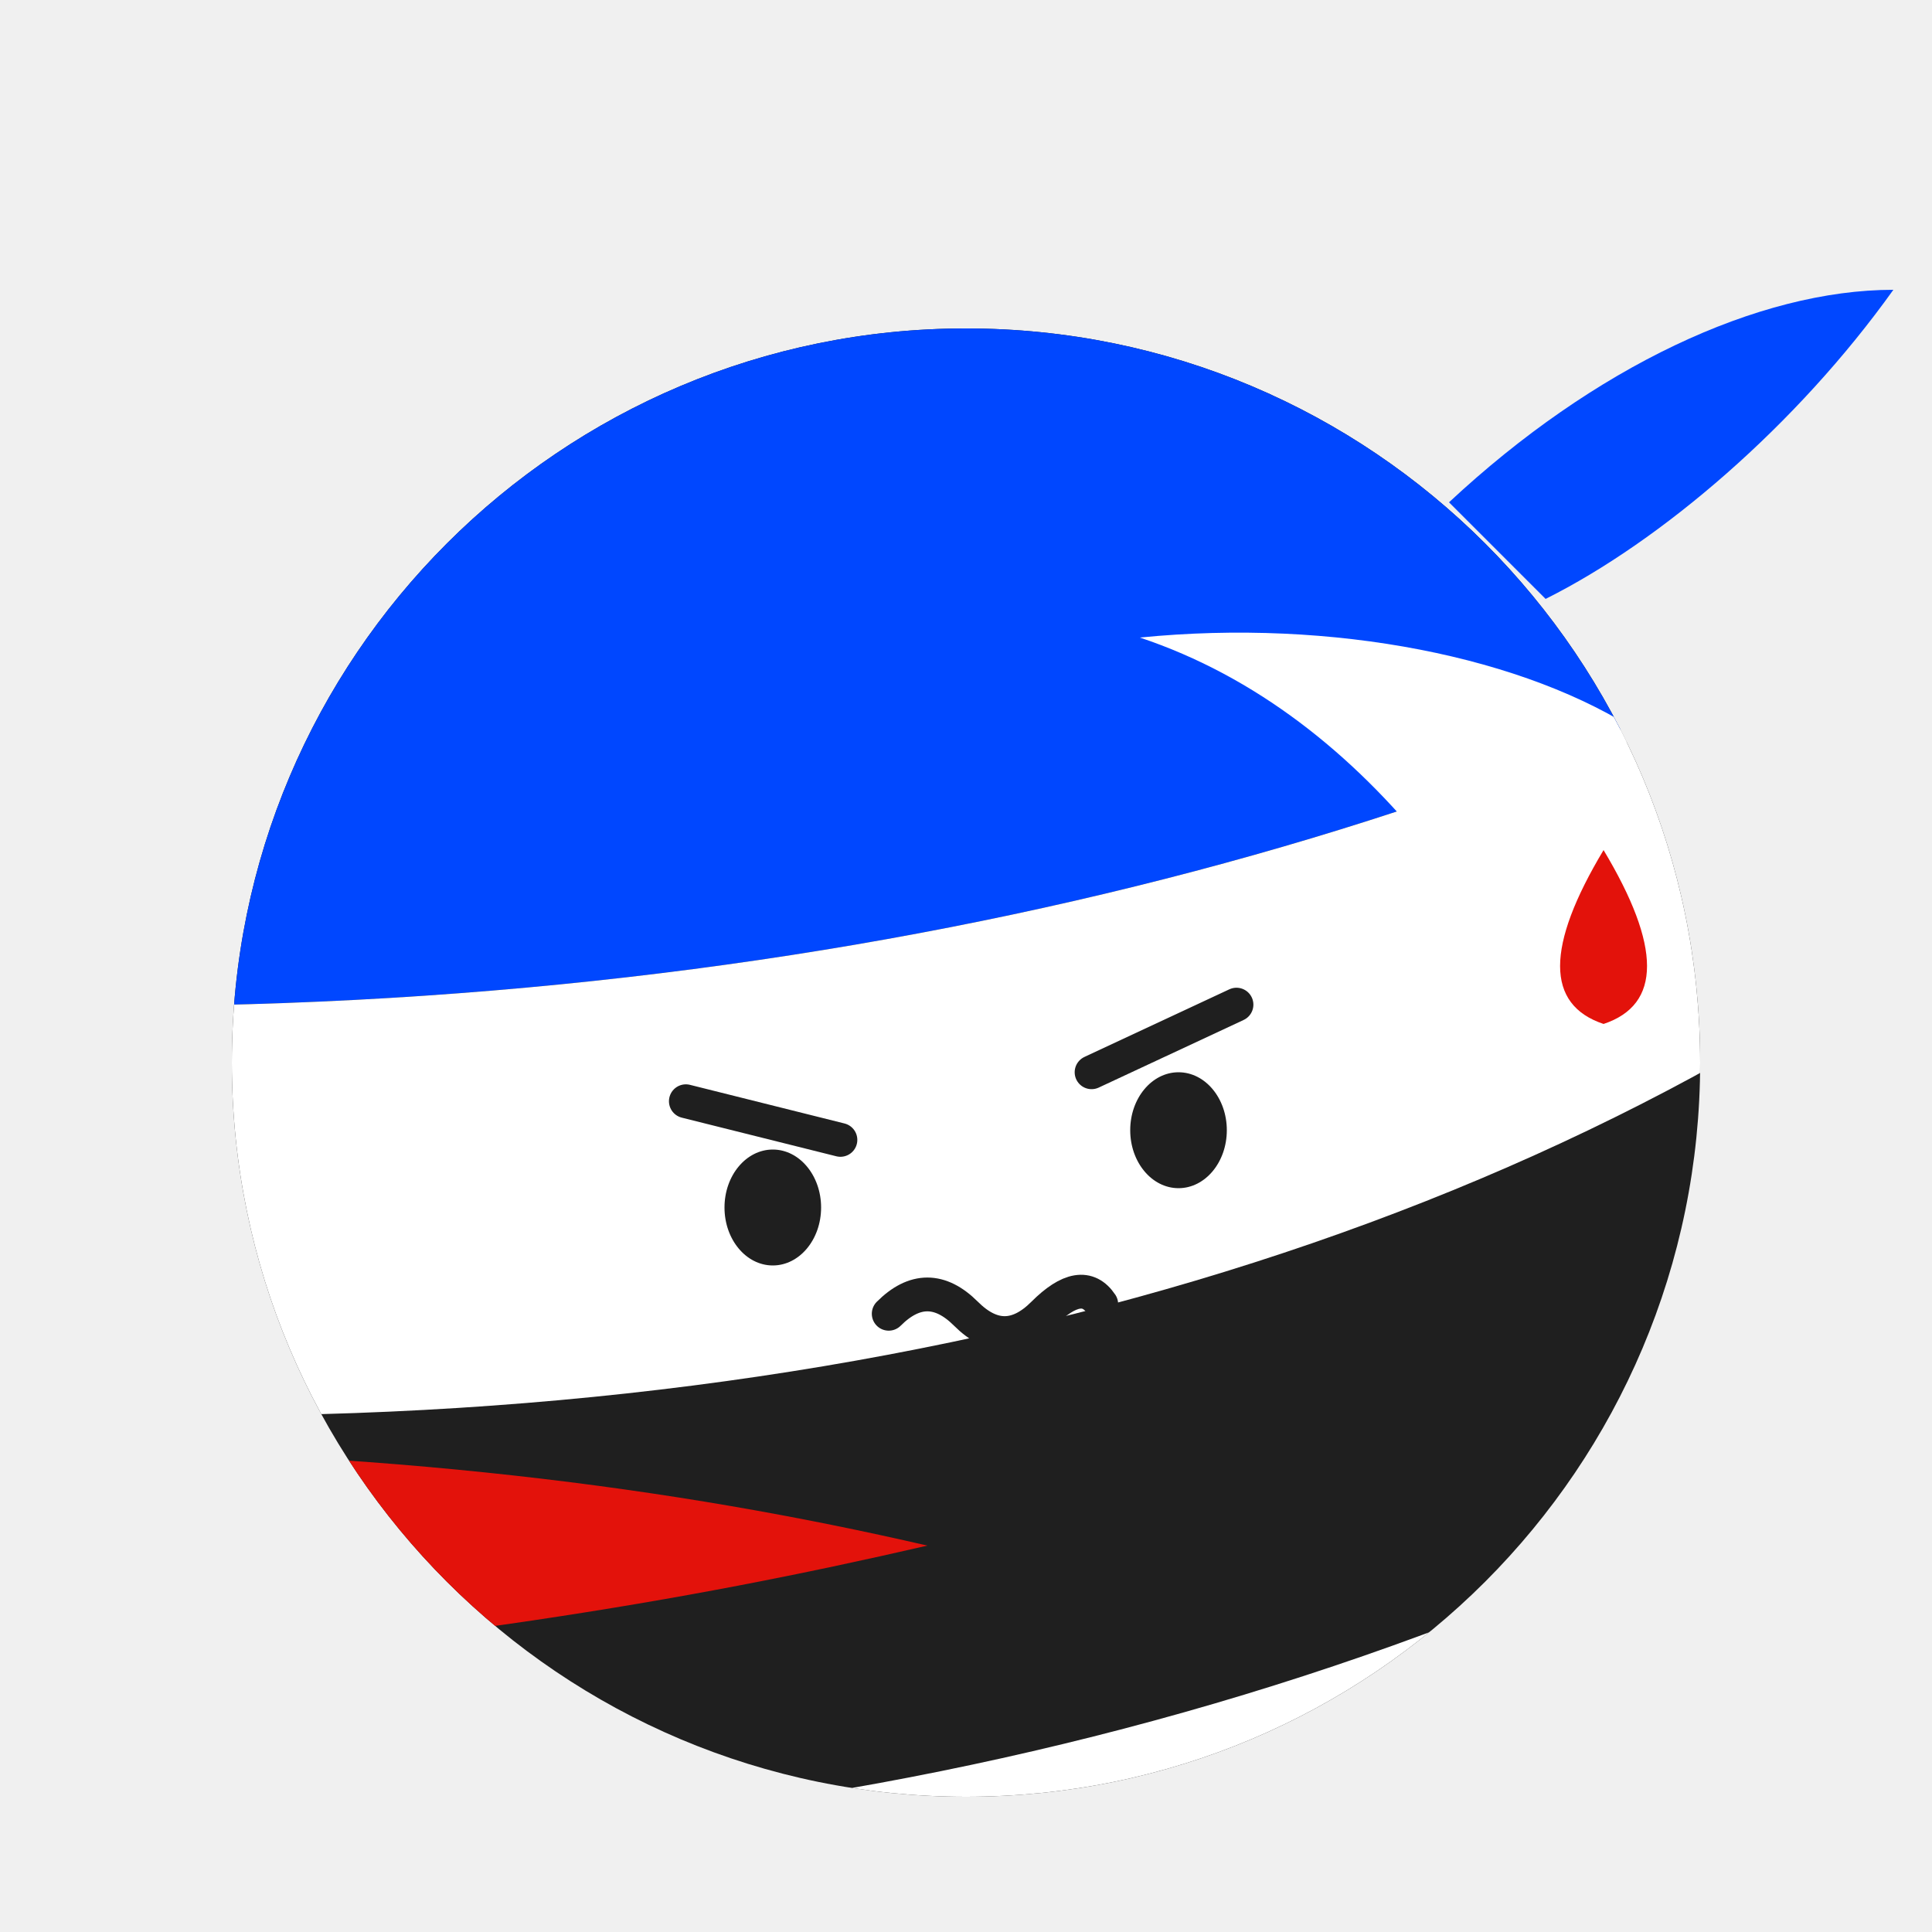
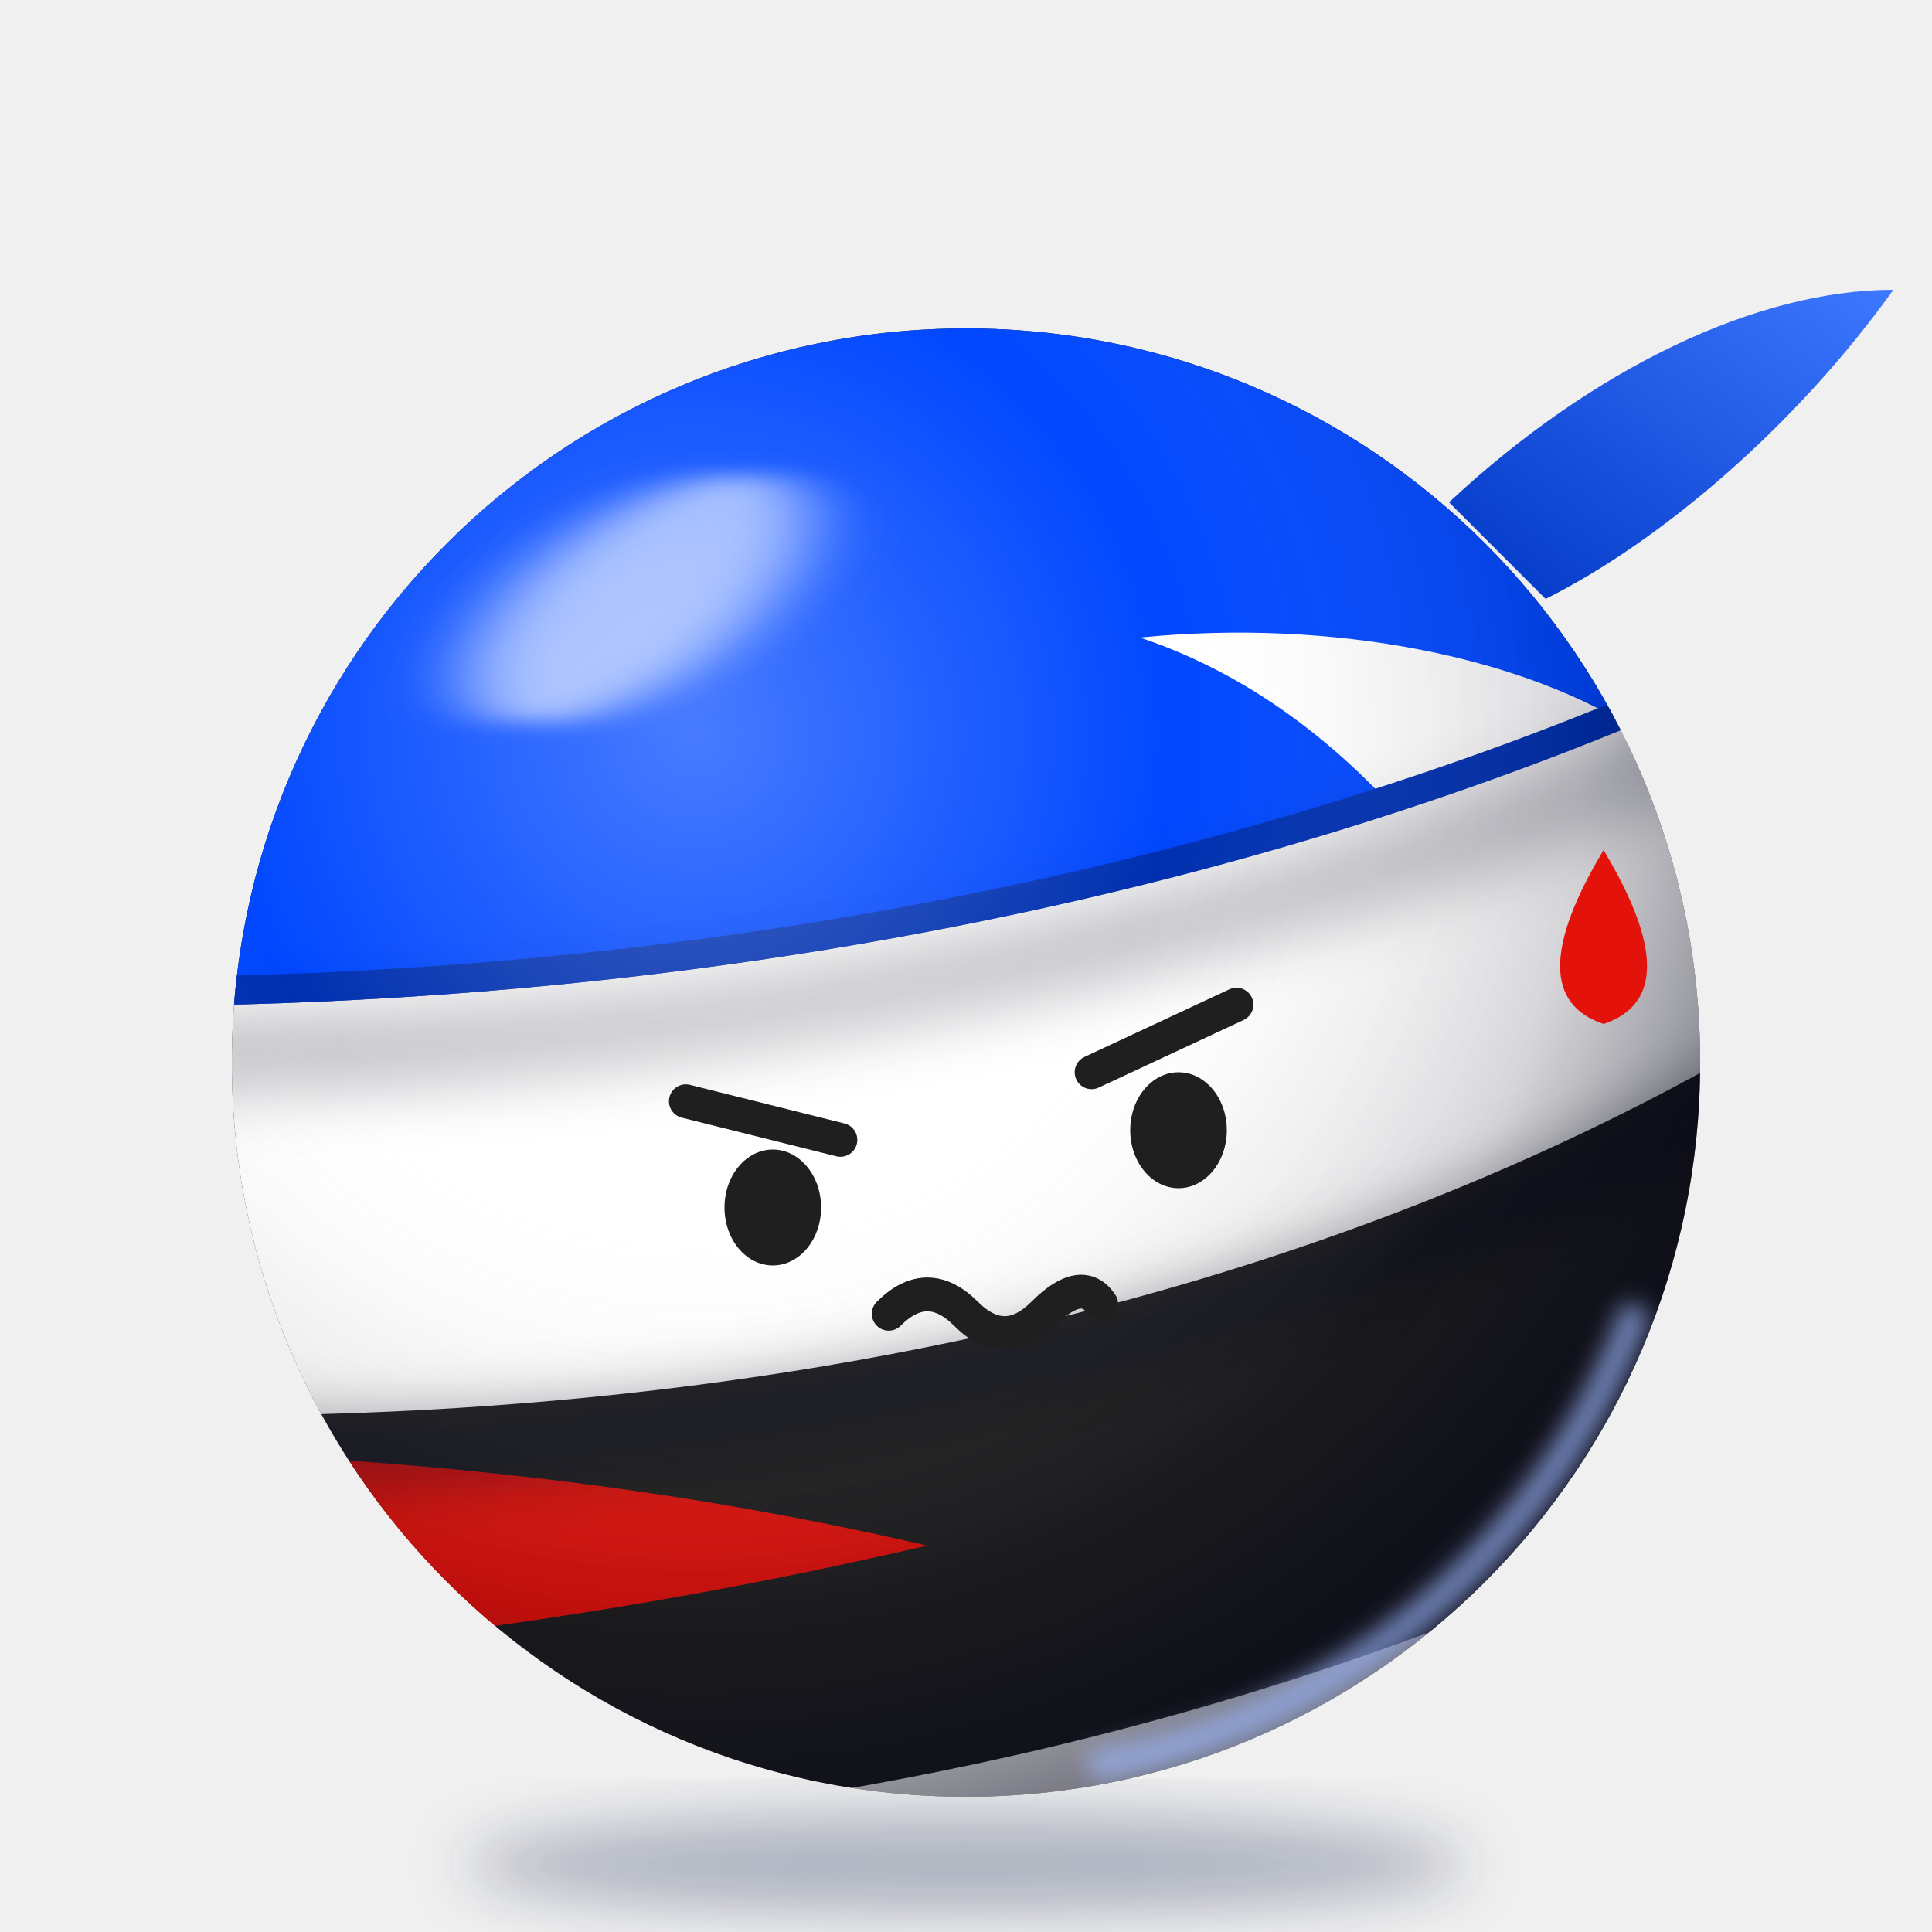
<svg xmlns="http://www.w3.org/2000/svg" viewBox="0 0 200 200" role="img" aria-label="Orbi, the Lingonect mascot (wrong)">
  <defs>
    <clipPath id="c-wrong">
      <circle cx="100" cy="110" r="76" />
    </clipPath>
+     <radialGradient id="c-wrong-shade" gradientUnits="userSpaceOnUse" cx="72" cy="76" r="118">
+       <stop offset="0" stop-color="#FFFFFF" stop-opacity=".28" />
+       <stop offset=".42" stop-color="#FFFFFF" stop-opacity="0" />
+       <stop offset=".78" stop-color="#000014" stop-opacity=".16" />
+       <stop offset="1" stop-color="#000014" stop-opacity=".55" />
+     </radialGradient>
+     <linearGradient id="c-wrong-tuft" x1="0" y1="1" x2="1" y2="0">
+       <stop offset="0" stop-color="#0036C4" />
+       <stop offset="1" stop-color="#3D78FF" />
+     </linearGradient>
+     <radialGradient id="c-wrong-eye" cx=".35" cy=".3" r=".8">
+       <stop offset="0" stop-color="#3A3D48" />
+       <stop offset="1" stop-color="#0B0C10" />
+     </radialGradient>
+     <filter id="c-wrong-b3" x="-30%" y="-30%" width="160%" height="160%">
+       <feGaussianBlur stdDeviation="3" />
+     </filter>
+     <filter id="c-wrong-b1" x="-30%" y="-30%" width="160%" height="160%">
+       <feGaussianBlur stdDeviation="1.2" />
+     </filter>
  </defs>
-   <path d="M150 52 C165 38 182 30 196 30 C186 44 172 56 160 62 Z" fill="#0047FF" />
+   <ellipse cx="100" cy="193" rx="52" ry="5.5" fill="#0A1A4A" opacity=".28" filter="url(#c-wrong-b3)" />
+   <path d="M150 52 C165 38 182 30 196 30 C186 44 172 56 160 62 Z" fill="url(#c-wrong-tuft)" />
  <g clip-path="url(#c-wrong)">
    <g class="bands">
      <rect x="0" y="0" width="200" height="200" fill="#1F1F1F" />
      <path d="M0 0 H200 V60 C150 88 80 106 0 104 Z" fill="#0047FF" />
      <path d="M118 66 C138 64 158 68 170 76 C162 80 154 84 148 88 C140 78 130 70 118 66 Z" fill="#FFFFFF" />
      <path d="M0 104 C80 106 150 88 200 60 V96 C150 132 80 150 0 146 Z" fill="#FFFFFF" />
      <path d="M0 150 C40 150 70 154 96 160 C70 166 45 170 0 174 Z" fill="#E3120B" />
      <path d="M0 190 C70 194 140 180 200 144 V149 C140 186 70 199 0 196 Z" fill="#FFFFFF" />
+       <path d="M0 104 C80 106 150 88 200 60" transform="translate(0 5)" fill="none" stroke="#000014" stroke-width="9" opacity=".22" filter="url(#c-wrong-b3)" />
+       <path d="M0 102.5 C80 104.5 150 86.5 200 58.5" fill="none" stroke="#0030B0" stroke-width="3" />
+       <path d="M0 146 C80 150 150 132 200 96" transform="translate(0 4)" fill="none" stroke="#000014" stroke-width="7" opacity=".35" filter="url(#c-wrong-b3)" />
    </g>
+     <rect x="0" y="0" width="200" height="200" fill="url(#c-wrong-shade)" />
+     <ellipse cx="66" cy="62" rx="20" ry="9" transform="rotate(-32 66 62)" fill="#FFFFFF" opacity=".6" filter="url(#c-wrong-b3)" />
+     <path d="M169.5 135.3 A74 74 0 0 1 112.8 182.9" fill="none" stroke="#9DB8FF" stroke-width="3" opacity=".7" filter="url(#c-wrong-b1)" />
  </g>
  <path d="M71 114 L87 118 M113 111 L128 104" stroke="#1F1F1F" stroke-width="3.5" stroke-linecap="round" />
  <ellipse cx="80" cy="125" rx="5" ry="6" fill="#1F1F1F" />
  <ellipse cx="122" cy="117" rx="5" ry="6" fill="#1F1F1F" />
  <path d="M92 136 q4 -4 8 0 t8 0 t6 -1" fill="none" stroke="#1F1F1F" stroke-width="3.5" stroke-linecap="round" />
  <path d="M166 88 C160 98 160 104 166 106 C172 104 172 98 166 88 Z" fill="#E3120B" />
</svg>
